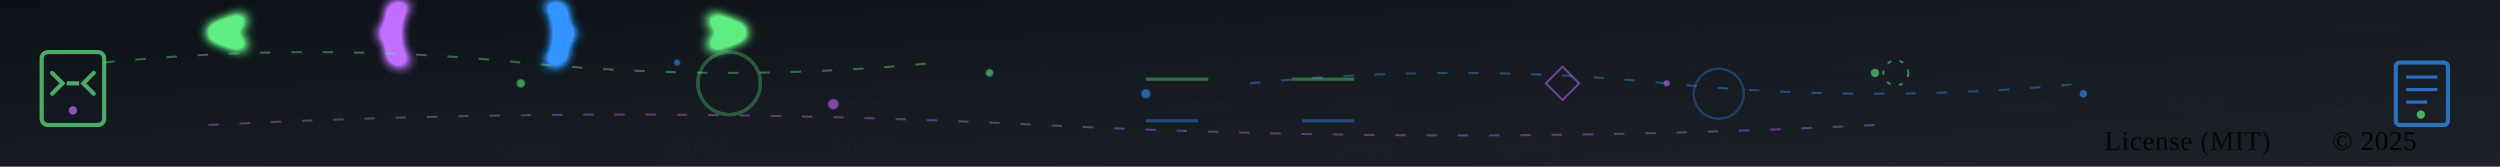
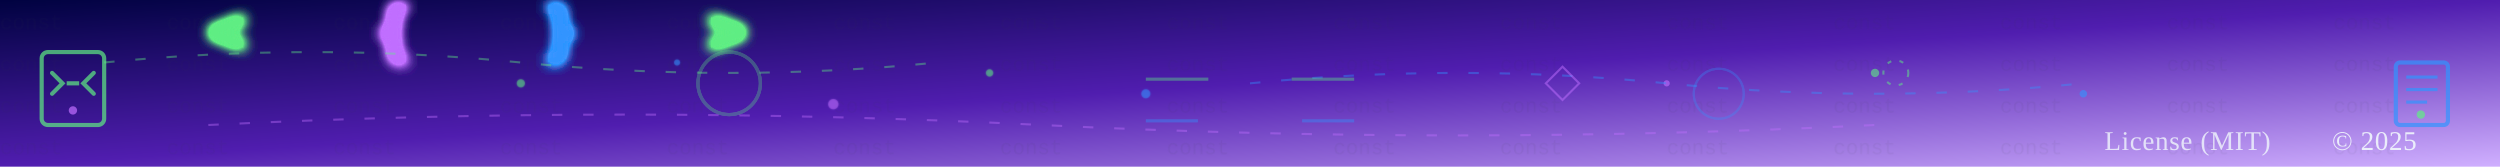
<svg xmlns="http://www.w3.org/2000/svg" width="1200" height="80" viewBox="0 0 1200 80" role="img" aria-label="Code Compilation Footer">
  <defs>
    <linearGradient id="bgCompile05F" x1="0%" y1="0%" x2="100%" y2="100%">
-       <stop offset="0%" style="stop-color:#0d1117;stop-opacity:1">
+       <stop offset="0%" style="stop-color:#000240;stop-opacity:1">

      </stop>
-       <stop offset="50%" style="stop-color:#161b22;stop-opacity:1" />
-       <stop offset="100%" style="stop-color:#1c2128;stop-opacity:1">
+       <stop offset="50%" style="stop-color:#501DAF;stop-opacity:1" />
+       <stop offset="100%" style="stop-color:#D0B0FF;stop-opacity:1">

      </stop>
    </linearGradient>
    <filter id="codeGlow05F" x="-50%" y="-50%" width="200%" height="200%">
      <feGaussianBlur stdDeviation="3" result="blur" />
      <feColorMatrix in="blur" type="matrix" values="1 0 0 0 0  0 1 0 0 0  0 0 1 0 0  0 0 0 6 0" result="glow" />
      <feMerge>
        <feMergeNode in="glow" />
        <feMergeNode in="SourceGraphic" />
      </feMerge>
    </filter>
    <pattern id="codePattern05F" x="0" y="0" width="80" height="20" patternUnits="userSpaceOnUse">
      <text x="0" y="14" font-family="'SF Mono', 'Monaco', 'Courier New', monospace" font-size="10" fill="#30363d" opacity="0.3">const</text>
    </pattern>
  </defs>
  <style>
    @media (prefers-color-scheme: dark) {
      .text-link { fill: #c9d1d9; font-family: 'SF Pro Text', -apple-system, BlinkMacSystemFont, 'Segoe UI', 'Roboto', 'Helvetica Neue', Arial, sans-serif; font-weight: 500; }
      .divider { stroke: #30363d; }
    }
    @media (prefers-color-scheme: light) {
      .text-link { fill: #1f2328; font-family: 'SF Pro Text', -apple-system, BlinkMacSystemFont, 'Segoe UI', 'Roboto', 'Helvetica Neue', Arial, sans-serif; font-weight: 500; }
      .divider { stroke: #d0d7de; }
    }

    .link { font-size: 13px; letter-spacing: 0.3px; }

    .bracket-pulse {
      animation: bracket-scale 3s cubic-bezier(0.4, 0, 0.2, 1) infinite;
      transform-origin: center;
    }
    @keyframes bracket-scale {
      0%, 100% { opacity: 0.5; transform: scale(2.0); }
      50% { opacity: 1; transform: scale(2.3); }
    }

    .compiler-flash {
      animation: flash-compile 2s ease-in-out infinite;
    }
    @keyframes flash-compile {
      0%, 100% { opacity: 0; }
      50% { opacity: 1; }
    }

    @media (prefers-reduced-motion: reduce) { * { animation: none !important; } }

    /* Enhanced particle effects */
    .particle {
      animation: particle-float 4s ease-in-out infinite;
      filter: blur(0.5px);
    }
    @keyframes particle-float {
      0%, 100% { opacity: 0; transform: translateY(0) translateX(0) scale(0); }
      25% { opacity: 0.8; transform: translateY(-20px) translateX(-10px) scale(1.5); }
      50% { opacity: 1; transform: translateY(-40px) translateX(5px) scale(2); }
      75% { opacity: 0.6; transform: translateY(-30px) translateX(15px) scale(1.8); }
    }

    .particle-2 {
      animation: particle-spin 5s linear infinite;
    }
    @keyframes particle-spin {
      0% { opacity: 0; transform: rotate(0deg) translateX(20px) scale(0); }
      50% { opacity: 1; transform: rotate(180deg) translateX(40px) scale(2); }
      100% { opacity: 0; transform: rotate(360deg) translateX(20px) scale(0); }
    }

    /* Wave effects */
    .wave-line {
      stroke-dasharray: 5 10;
      animation: wave-flow 3s linear infinite;
    }
    @keyframes wave-flow {
      to { stroke-dashoffset: -100; }
    }

    /* Glow pulse on text */
    .text-link {
      animation: text-glow 3s ease-in-out infinite;
    }
    @keyframes text-glow {
      0%, 100% { opacity: 0.7; filter: drop-shadow(0 0 0px transparent); }
      50% { opacity: 1; filter: drop-shadow(0 0 8px rgba(95, 237, 131, 0.6)); }
    }

    /* Rotating elements */
    .rotate-slow {
      animation: rotate-360 20s linear infinite;
      transform-origin: center;
    }
    @keyframes rotate-360 {
      to { transform: rotate(360deg); }
    }

    /* Shimmer effect */
    .shimmer {
      animation: shimmer-pass 4s ease-in-out infinite;
    }
    @keyframes shimmer-pass {
      0%, 100% { opacity: 0.3; }
      50% { opacity: 1; }
    }

    /* Ripple effect */
    .ripple {
      animation: ripple-expand 3s ease-out infinite;
      transform-origin: center;
    }
    @keyframes ripple-expand {
      0% { opacity: 1; transform: scale(0.5); }
      100% { opacity: 0; transform: scale(3); }
    }

    </style>
  <rect width="1200" height="80" fill="url(#bgCompile05F)" />
  <rect width="1200" height="80" fill="url(#codePattern05F)" opacity="0.2" />
  <line x1="0" y1="1" x2="1200" y2="1" class="divider" stroke-width="2" />
  <g class="bracket-pulse" transform="translate(100, 25)" filter="url(#codeGlow05F)" style="animation-delay: 0s">
    <text font-size="30" fill="#5FED83" font-family="'SF Mono', monospace">&lt;</text>
  </g>
  <g class="bracket-pulse" transform="translate(180, 25)" filter="url(#codeGlow05F)" style="animation-delay: 0.5s">
    <text font-size="30" fill="#C06EFF" font-family="'SF Mono', monospace">{</text>
  </g>
  <g class="bracket-pulse" transform="translate(260, 25)" filter="url(#codeGlow05F)" style="animation-delay: 1s">
    <text font-size="30" fill="#3094FF" font-family="'SF Mono', monospace">}</text>
  </g>
  <g class="bracket-pulse" transform="translate(340, 25)" filter="url(#codeGlow05F)" style="animation-delay: 1.5s">
    <text font-size="30" fill="#5FED83" font-family="'SF Mono', monospace">&gt;</text>
  </g>
  <g transform="translate(20, 25)" opacity="0.7">
    <rect x="0" y="0" width="30" height="35" rx="3" fill="none" stroke="#5FED83" stroke-width="2" />
    <path d="M 5 10 L 10 15 L 5 20" fill="none" stroke="#5FED83" stroke-width="2" stroke-linecap="round" />
    <path d="M 25 10 L 20 15 L 25 20" fill="none" stroke="#5FED83" stroke-width="2" stroke-linecap="round" />
    <line x1="12" y1="15" x2="18" y2="15" stroke="#5FED83" stroke-width="2" />
    <circle class="compiler-flash" cx="15" cy="28" r="2" fill="#C06EFF" />
  </g>
  <g transform="translate(1150, 25)" opacity="0.7">
    <rect x="0" y="5" width="25" height="30" rx="2" fill="none" stroke="#3094FF" stroke-width="2" />
    <line x1="5" y1="12" x2="20" y2="12" stroke="#3094FF" stroke-width="1.5" />
    <line x1="5" y1="18" x2="20" y2="18" stroke="#3094FF" stroke-width="1.5" />
    <line x1="5" y1="24" x2="15" y2="24" stroke="#3094FF" stroke-width="1.5" />
    <circle cx="12" cy="30" r="2" fill="#5FED83" />
  </g>
-   <text x="1050" y="72" text-anchor="middle" class="link text-link" font-size="11px" opacity="0.8">License (MIT)</text>
-   <text x="1160" y="72" text-anchor="end" class="link text-link" font-size="11px" opacity="0.9">© 2025</text>
+   <text x="1050" y="72" text-anchor="middle" class="link text-link" font-size="11px" opacity="0.8" fill="#f0f6fc">License (MIT)</text>
+   <text x="1160" y="72" text-anchor="end" class="link text-link" font-size="11px" opacity="0.9" fill="#f0f6fc">© 2025</text>
  <g opacity="0.6">
    <circle class="particle" cx="250" cy="40" r="2" fill="#5FED83" style="animation-delay: 0s" />
    <circle class="particle" cx="325" cy="30" r="1.5" fill="#3094FF" style="animation-delay: 0.5s" />
    <circle class="particle" cx="400" cy="50" r="2.5" fill="#C06EFF" style="animation-delay: 1s" />
    <circle class="particle" cx="475" cy="35" r="1.8" fill="#5FED83" style="animation-delay: 1.5s" />
    <circle class="particle" cx="550" cy="45" r="2.2" fill="#3094FF" style="animation-delay: 2s" />
    <circle class="particle-2" cx="800" cy="40" r="1.5" fill="#C06EFF" style="animation-delay: 0.3s" />
    <circle class="particle-2" cx="900" cy="35" r="2" fill="#5FED83" style="animation-delay: 0.8s" />
    <circle class="particle-2" cx="1000" cy="45" r="1.8" fill="#3094FF" style="animation-delay: 1.3s" />
  </g>
  <g opacity="0.4">
    <path class="wave-line" d="M 50 30 Q 150 20, 250 30 T 450 30" stroke="#5FED83" stroke-width="1" fill="none" style="animation-delay: 0s" />
    <path class="wave-line" d="M 600 40 Q 700 30, 800 40 T 1000 40" stroke="#3094FF" stroke-width="1" fill="none" style="animation-delay: 0.7s" />
    <path class="wave-line" d="M 100 60 Q 300 50, 500 60 T 900 60" stroke="#C06EFF" stroke-width="1" fill="none" style="animation-delay: 1.4s" />
  </g>
  <g opacity="0.3">
    <circle class="ripple" cx="350" cy="40" r="15" stroke="#5FED83" stroke-width="1.5" fill="none" style="animation-delay: 0s" />
    <circle class="ripple" cx="350" cy="40" r="15" stroke="#5FED83" stroke-width="1.5" fill="none" style="animation-delay: 1s" />
    <circle class="ripple" cx="350" cy="40" r="15" stroke="#5FED83" stroke-width="1.5" fill="none" style="animation-delay: 2s" />
    <circle class="ripple" cx="825" cy="45" r="12" stroke="#3094FF" stroke-width="1" fill="none" style="animation-delay: 0.5s" />
    <circle class="ripple" cx="825" cy="45" r="12" stroke="#3094FF" stroke-width="1" fill="none" style="animation-delay: 1.5s" />
  </g>
  <g opacity="0.5">
    <g class="rotate-slow" transform="translate(750, 40)">
      <path d="M -8 0 L 0 -8 L 8 0 L 0 8 Z" fill="none" stroke="#C06EFF" stroke-width="1" />
    </g>
    <g class="rotate-slow" transform="translate(910, 35)" style="animation-direction: reverse;">
      <circle cx="0" cy="0" r="6" fill="none" stroke="#5FED83" stroke-width="1" stroke-dasharray="2 4" />
    </g>
  </g>
  <g opacity="0.4">
    <line class="shimmer" x1="550" y1="38" x2="580" y2="38" stroke="#5FED83" stroke-width="1.5" style="animation-delay: 0s" />
    <line class="shimmer" x1="620" y1="38" x2="650" y2="38" stroke="#5FED83" stroke-width="1.5" style="animation-delay: 0.3s" />
    <line class="shimmer" x1="550" y1="58" x2="575" y2="58" stroke="#3094FF" stroke-width="1.5" style="animation-delay: 0.6s" />
    <line class="shimmer" x1="625" y1="58" x2="650" y2="58" stroke="#3094FF" stroke-width="1.5" style="animation-delay: 0.9s" />
  </g>
</svg>
